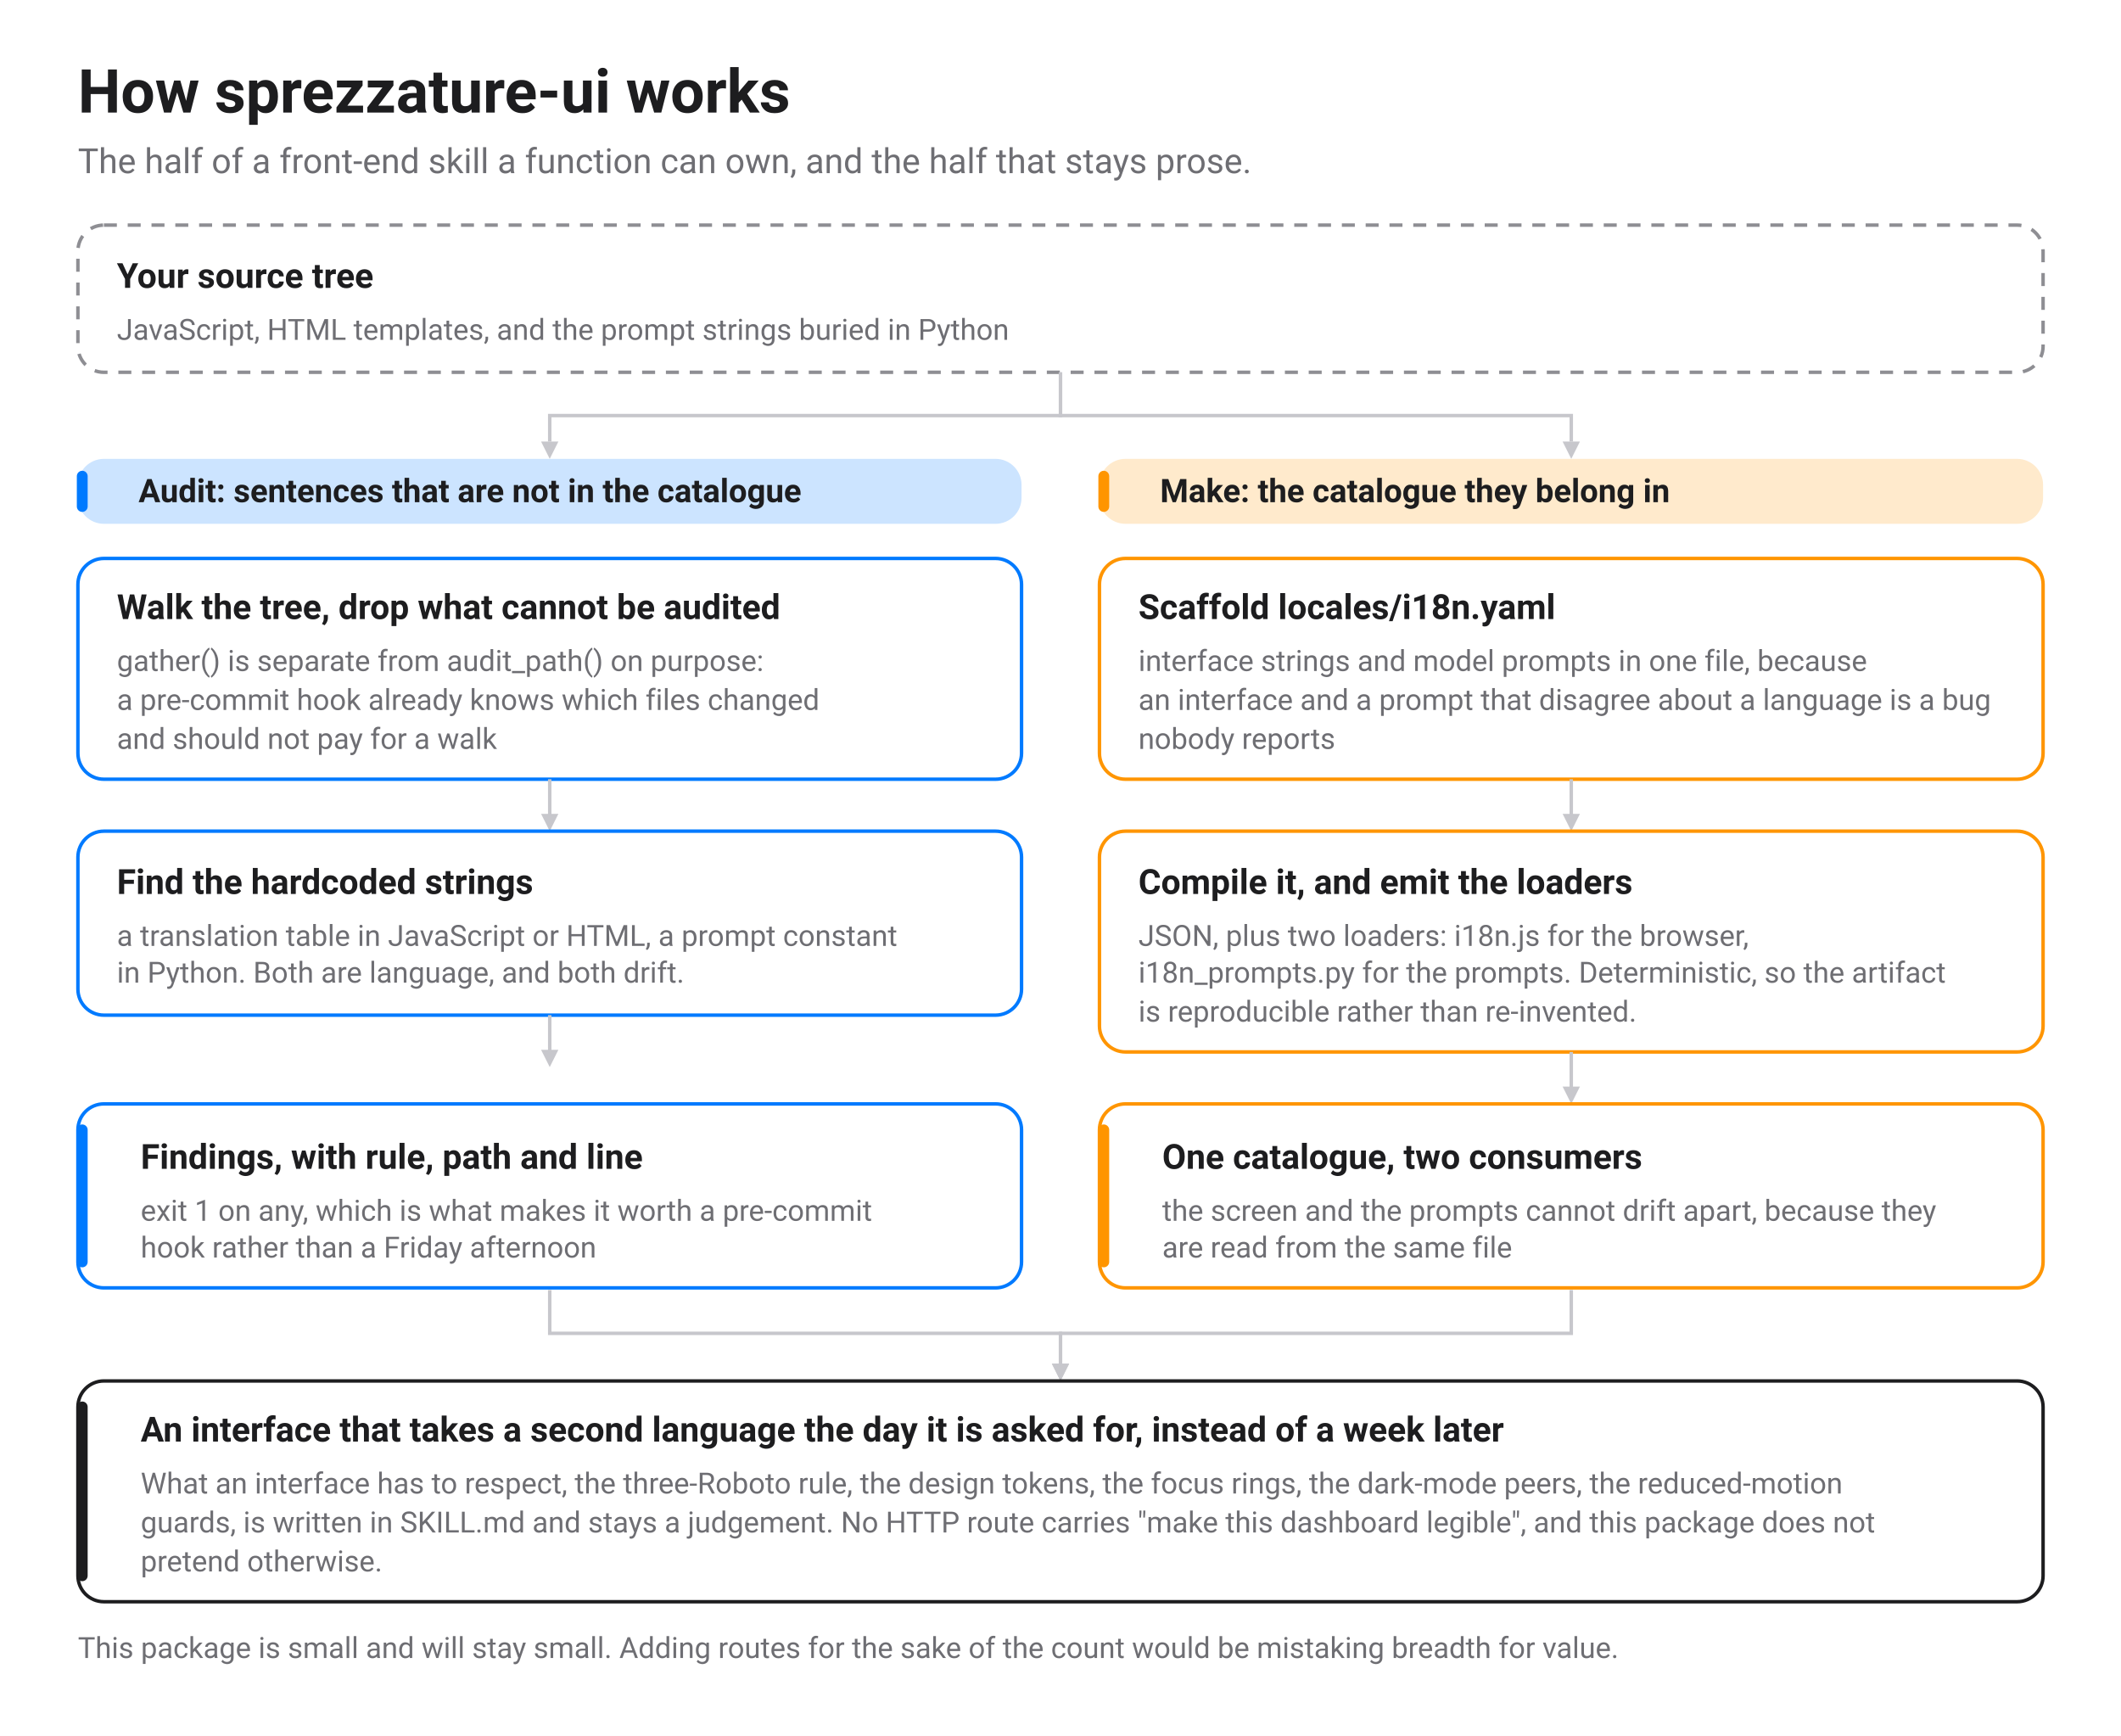
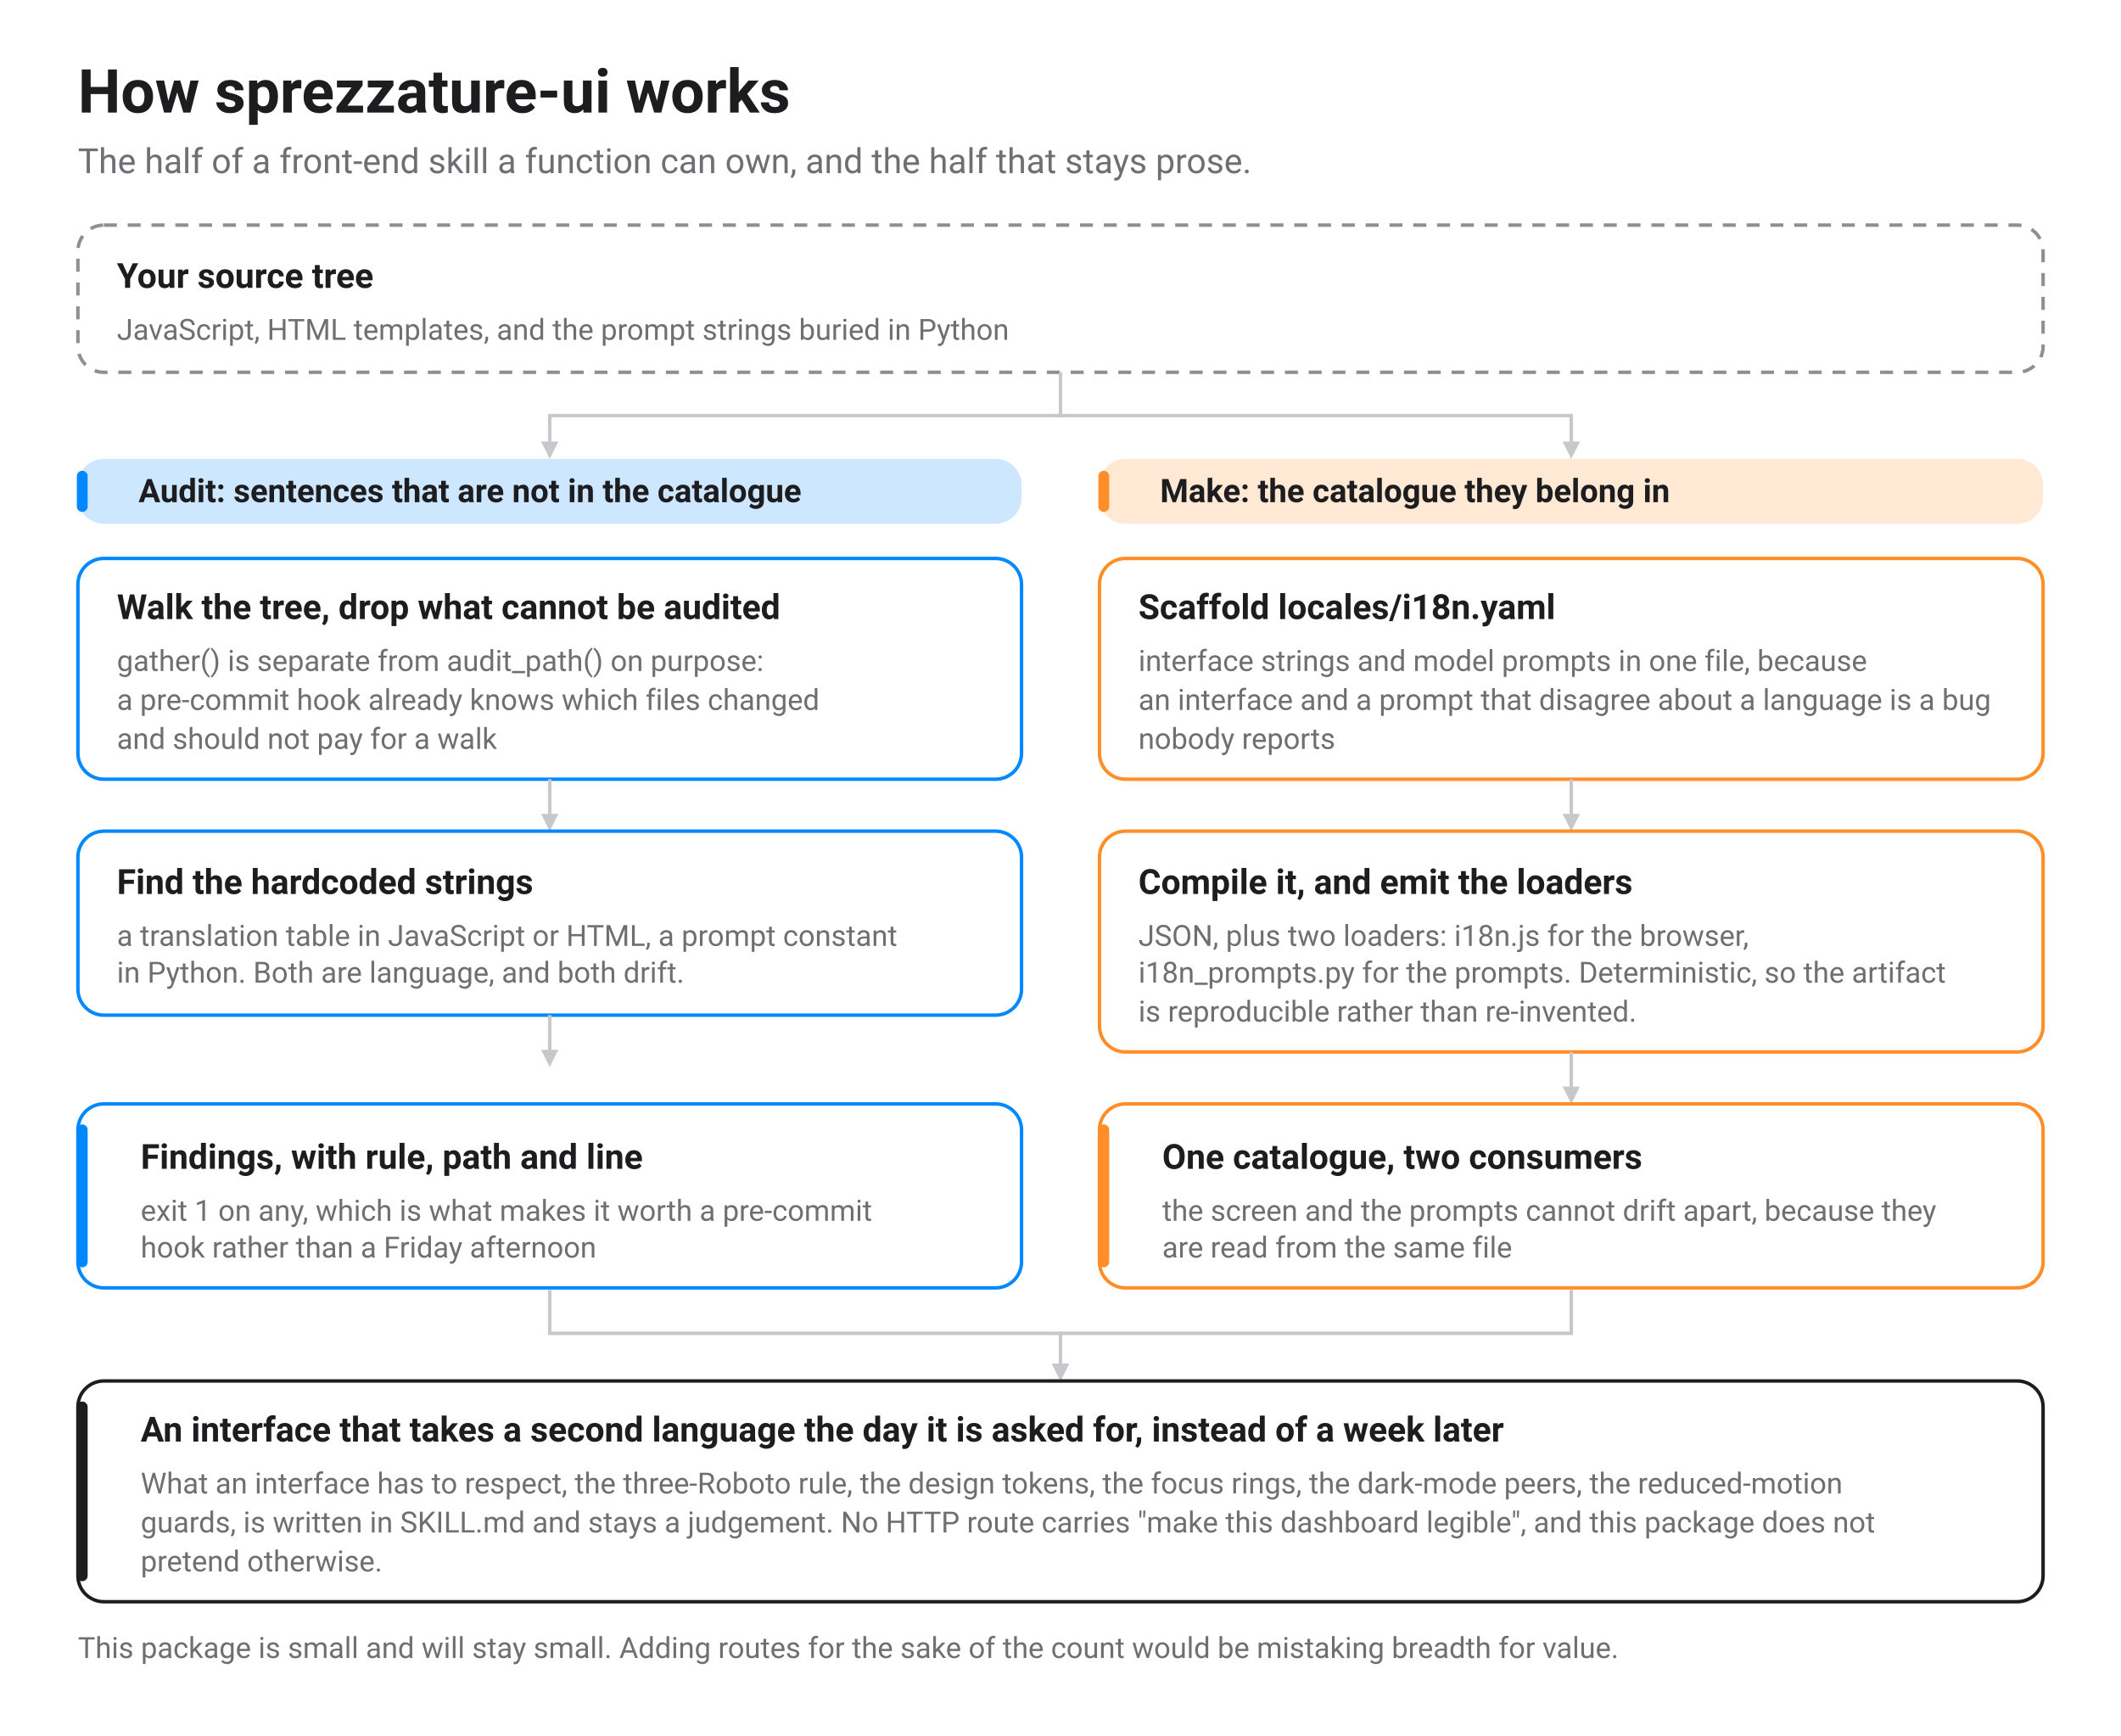
<svg xmlns="http://www.w3.org/2000/svg" width="980" height="802" viewBox="0 0 980 802" font-family="Roboto, Helvetica Neue, Helvetica, Arial, sans-serif" role="img" aria-labelledby="ui-hiw-title ui-hiw-desc">
-   <style>@media (prefers-color-scheme: dark){rect[fill="#FFFFFF"]{fill:#141416;}rect.paper{fill:#0B0B0C;}[fill="#1D1D1F"]{fill:#F2F2F7;}[fill="#6E6E73"]{fill:#9C9CA3;}[stroke="#1D1D1F"]{stroke:#F2F2F7;}[stroke="#C7C7CC"]{stroke:#5A5A5E;}[fill="#C7C7CC"]{fill:#5A5A5E;}rect[fill="#CCE4FF"]{fill:#082646;}rect[fill="#FFEACC"]{fill:#462C09;}}</style>
+   <style>@media (prefers-color-scheme: dark){rect[fill="#FFFFFF"]{fill:#141416;}rect.paper{fill:#0B0B0C;}[fill="#1D1D1F"]{fill:#F2F2F7;}[fill="#6E6E73"]{fill:#9C9CA3;}[stroke="#1D1D1F"]{stroke:#F2F2F7;}[stroke="#C7C7CC"]{stroke:#5A5A5E;}[fill="#C7C7CC"]{fill:#5A5A5E;}rect[fill="#CCE7FF"]{fill:#082946;}rect[fill="#FFE8D4"]{fill:#462A13;}}</style>
  <rect class="paper" width="980" height="802" fill="#FFFFFF" />
  <text x="36" y="52" font-size="28" font-weight="700" fill="#1D1D1F">How sprezzature-ui works</text>
  <text x="36" y="80" font-size="16" font-weight="400" fill="#6E6E73">The half of a front-end skill a function can own, and the half that stays prose.</text>
  <rect x="36" y="104" width="908" height="68" rx="12" fill="#FFFFFF" stroke="#8E8E93" stroke-width="1.6" stroke-dasharray="6 5" />
  <text x="54" y="133" font-size="16" font-weight="600" fill="#1D1D1F">Your source tree</text>
  <text x="54" y="157" font-size="13.5" font-weight="400" fill="#6E6E73">JavaScript, HTML templates, and the prompt strings buried in Python</text>
  <path d="M490,172 V192 H254 V204" stroke="#C7C7CC" stroke-width="1.6" fill="none" />
  <path d="M250,204 L254,212 L258,204" fill="#C7C7CC" />
  <path d="M490,172 V192 H726 V204" stroke="#C7C7CC" stroke-width="1.6" fill="none" />
  <path d="M722,204 L726,212 L730,204" fill="#C7C7CC" />
-   <rect x="36" y="212" width="436" height="30" rx="12" fill="#CCE4FF" />
-   <path d="M38,220 v14" stroke="#007AFF" stroke-width="5" stroke-linecap="round" fill="none" />
+   <rect x="36" y="212" width="436" height="30" rx="12" fill="#CCE7FF" />
+   <path d="M38,220 v14" stroke="#0088FF" stroke-width="5" stroke-linecap="round" fill="none" />
  <text x="64" y="232" font-size="15" font-weight="700" fill="#1D1D1F">Audit: sentences that are not in the catalogue</text>
-   <rect x="36" y="258" width="436" height="102" rx="12" fill="#FFFFFF" stroke="#007AFF" stroke-width="1.6" />
+   <rect x="36" y="258" width="436" height="102" rx="12" fill="#FFFFFF" stroke="#0088FF" stroke-width="1.6" />
  <text x="54" y="286" font-size="16" font-weight="600" fill="#1D1D1F">Walk the tree, drop what cannot be audited</text>
  <text x="54" y="310" font-size="13.5" font-weight="400" fill="#6E6E73">gather() is separate from audit_path() on purpose:</text>
  <text x="54" y="328" font-size="13.5" font-weight="400" fill="#6E6E73">a pre-commit hook already knows which files changed</text>
  <text x="54" y="346" font-size="13.5" font-weight="400" fill="#6E6E73">and should not pay for a walk</text>
  <path d="M254,360 v17" stroke="#C7C7CC" stroke-width="1.6" fill="none" />
  <path d="M250,376 L254,384 L258,376" fill="#C7C7CC" />
-   <rect x="36" y="384" width="436" height="85" rx="12" fill="#FFFFFF" stroke="#007AFF" stroke-width="1.6" />
+   <rect x="36" y="384" width="436" height="85" rx="12" fill="#FFFFFF" stroke="#0088FF" stroke-width="1.6" />
  <text x="54" y="413" font-size="16" font-weight="600" fill="#1D1D1F">Find the hardcoded strings</text>
  <text x="54" y="437" font-size="13.5" font-weight="400" fill="#6E6E73">a translation table in JavaScript or HTML, a prompt constant</text>
  <text x="54" y="454" font-size="13.5" font-weight="400" fill="#6E6E73">in Python. Both are language, and both drift.</text>
  <path d="M254,469 v17" stroke="#C7C7CC" stroke-width="1.6" fill="none" />
  <path d="M250,485 L254,493 L258,485" fill="#C7C7CC" />
-   <rect x="36" y="510" width="436" height="85" rx="12" fill="#FFFFFF" stroke="#007AFF" stroke-width="1.6" />
-   <path d="M38,522 v61" stroke="#007AFF" stroke-width="5" stroke-linecap="round" fill="none" />
+   <rect x="36" y="510" width="436" height="85" rx="12" fill="#FFFFFF" stroke="#0088FF" stroke-width="1.6" />
+   <path d="M38,522 v61" stroke="#0088FF" stroke-width="5" stroke-linecap="round" fill="none" />
  <text x="65" y="540" font-size="16" font-weight="600" fill="#1D1D1F">Findings, with rule, path and line</text>
  <text x="65" y="564" font-size="13.5" font-weight="400" fill="#6E6E73">exit 1 on any, which is what makes it worth a pre-commit</text>
  <text x="65" y="581" font-size="13.5" font-weight="400" fill="#6E6E73">hook rather than a Friday afternoon</text>
-   <rect x="508" y="212" width="436" height="30" rx="12" fill="#FFEACC" />
-   <path d="M510,220 v14" stroke="#FF9500" stroke-width="5" stroke-linecap="round" fill="none" />
+   <rect x="508" y="212" width="436" height="30" rx="12" fill="#FFE8D4" />
+   <path d="M510,220 v14" stroke="#FF8D28" stroke-width="5" stroke-linecap="round" fill="none" />
  <text x="536" y="232" font-size="15" font-weight="700" fill="#1D1D1F">Make: the catalogue they belong in</text>
-   <rect x="508" y="258" width="436" height="102" rx="12" fill="#FFFFFF" stroke="#FF9500" stroke-width="1.6" />
+   <rect x="508" y="258" width="436" height="102" rx="12" fill="#FFFFFF" stroke="#FF8D28" stroke-width="1.6" />
  <text x="526" y="286" font-size="16" font-weight="600" fill="#1D1D1F">Scaffold locales/i18n.yaml</text>
  <text x="526" y="310" font-size="13.5" font-weight="400" fill="#6E6E73">interface strings and model prompts in one file, because</text>
  <text x="526" y="328" font-size="13.5" font-weight="400" fill="#6E6E73">an interface and a prompt that disagree about a language is a bug</text>
  <text x="526" y="346" font-size="13.5" font-weight="400" fill="#6E6E73">nobody reports</text>
  <path d="M726,360 v17" stroke="#C7C7CC" stroke-width="1.6" fill="none" />
  <path d="M722,376 L726,384 L730,376" fill="#C7C7CC" />
-   <rect x="508" y="384" width="436" height="102" rx="12" fill="#FFFFFF" stroke="#FF9500" stroke-width="1.6" />
+   <rect x="508" y="384" width="436" height="102" rx="12" fill="#FFFFFF" stroke="#FF8D28" stroke-width="1.6" />
  <text x="526" y="413" font-size="16" font-weight="600" fill="#1D1D1F">Compile it, and emit the loaders</text>
  <text x="526" y="437" font-size="13.5" font-weight="400" fill="#6E6E73">JSON, plus two loaders: i18n.js for the browser,</text>
  <text x="526" y="454" font-size="13.5" font-weight="400" fill="#6E6E73">i18n_prompts.py for the prompts. Deterministic, so the artifact</text>
  <text x="526" y="472" font-size="13.5" font-weight="400" fill="#6E6E73">is reproducible rather than re-invented.</text>
  <path d="M726,486 v17" stroke="#C7C7CC" stroke-width="1.6" fill="none" />
  <path d="M722,502 L726,510 L730,502" fill="#C7C7CC" />
-   <rect x="508" y="510" width="436" height="85" rx="12" fill="#FFFFFF" stroke="#FF9500" stroke-width="1.6" />
-   <path d="M510,522 v61" stroke="#FF9500" stroke-width="5" stroke-linecap="round" fill="none" />
+   <rect x="508" y="510" width="436" height="85" rx="12" fill="#FFFFFF" stroke="#FF8D28" stroke-width="1.6" />
+   <path d="M510,522 v61" stroke="#FF8D28" stroke-width="5" stroke-linecap="round" fill="none" />
  <text x="537" y="540" font-size="16" font-weight="600" fill="#1D1D1F">One catalogue, two consumers</text>
  <text x="537" y="564" font-size="13.5" font-weight="400" fill="#6E6E73">the screen and the prompts cannot drift apart, because they</text>
  <text x="537" y="581" font-size="13.5" font-weight="400" fill="#6E6E73">are read from the same file</text>
  <path d="M254,596 V616 H490 V630" stroke="#C7C7CC" stroke-width="1.6" fill="none" />
  <path d="M486,630 L490,638 L494,630" fill="#C7C7CC" />
  <path d="M726,596 V616 H490 V630" stroke="#C7C7CC" stroke-width="1.6" fill="none" />
  <path d="M486,630 L490,638 L494,630" fill="#C7C7CC" />
  <rect x="36" y="638" width="908" height="102" rx="12" fill="#FFFFFF" stroke="#1D1D1F" stroke-width="1.6" />
  <path d="M38,650 v78" stroke="#1D1D1F" stroke-width="5" stroke-linecap="round" fill="none" />
  <text x="65" y="666" font-size="16" font-weight="600" fill="#1D1D1F">An interface that takes a second language the day it is asked for, instead of a week later</text>
  <text x="65" y="690" font-size="13.5" font-weight="400" fill="#6E6E73">What an interface has to respect, the three-Roboto rule, the design tokens, the focus rings, the dark-mode peers, the reduced-motion</text>
  <text x="65" y="708" font-size="13.5" font-weight="400" fill="#6E6E73">guards, is written in SKILL.md and stays a judgement. No HTTP route carries "make this dashboard legible", and this package does not</text>
  <text x="65" y="726" font-size="13.5" font-weight="400" fill="#6E6E73">pretend otherwise.</text>
  <text x="36" y="766" font-size="13.5" font-weight="400" fill="#6E6E73">This package is small and will stay small. Adding routes for the sake of the count would be mistaking breadth for value.</text>
</svg>
